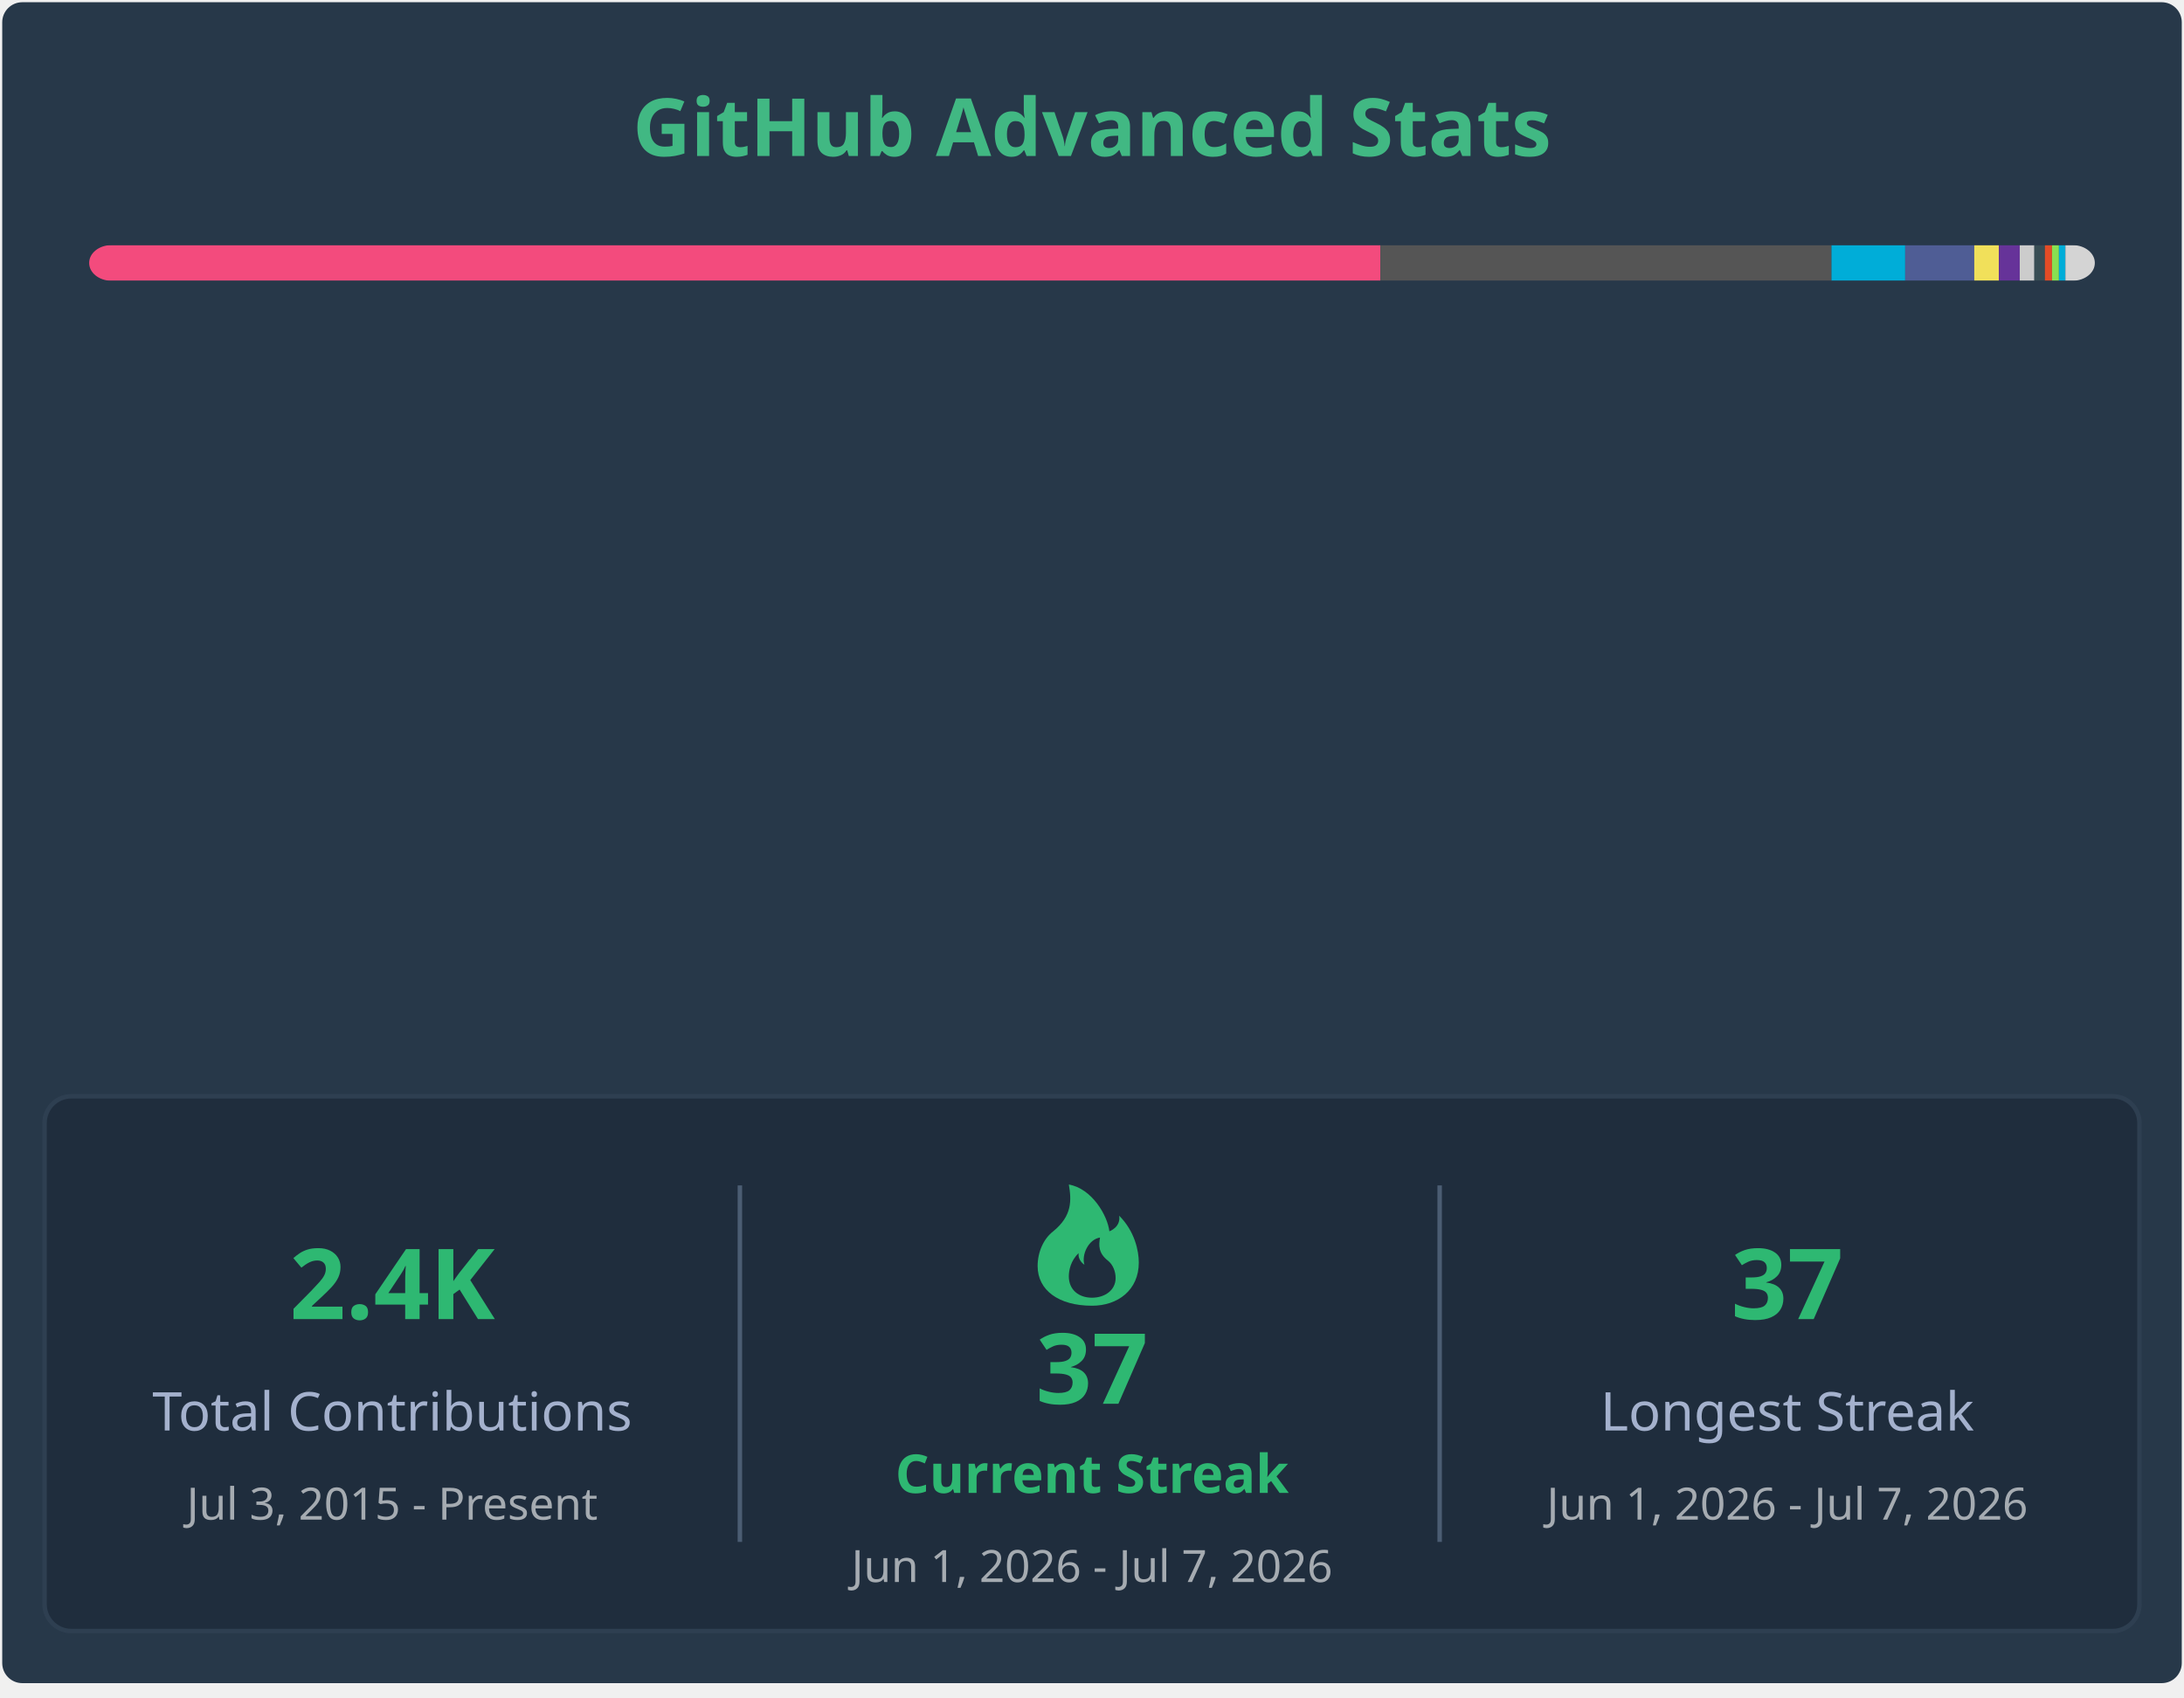
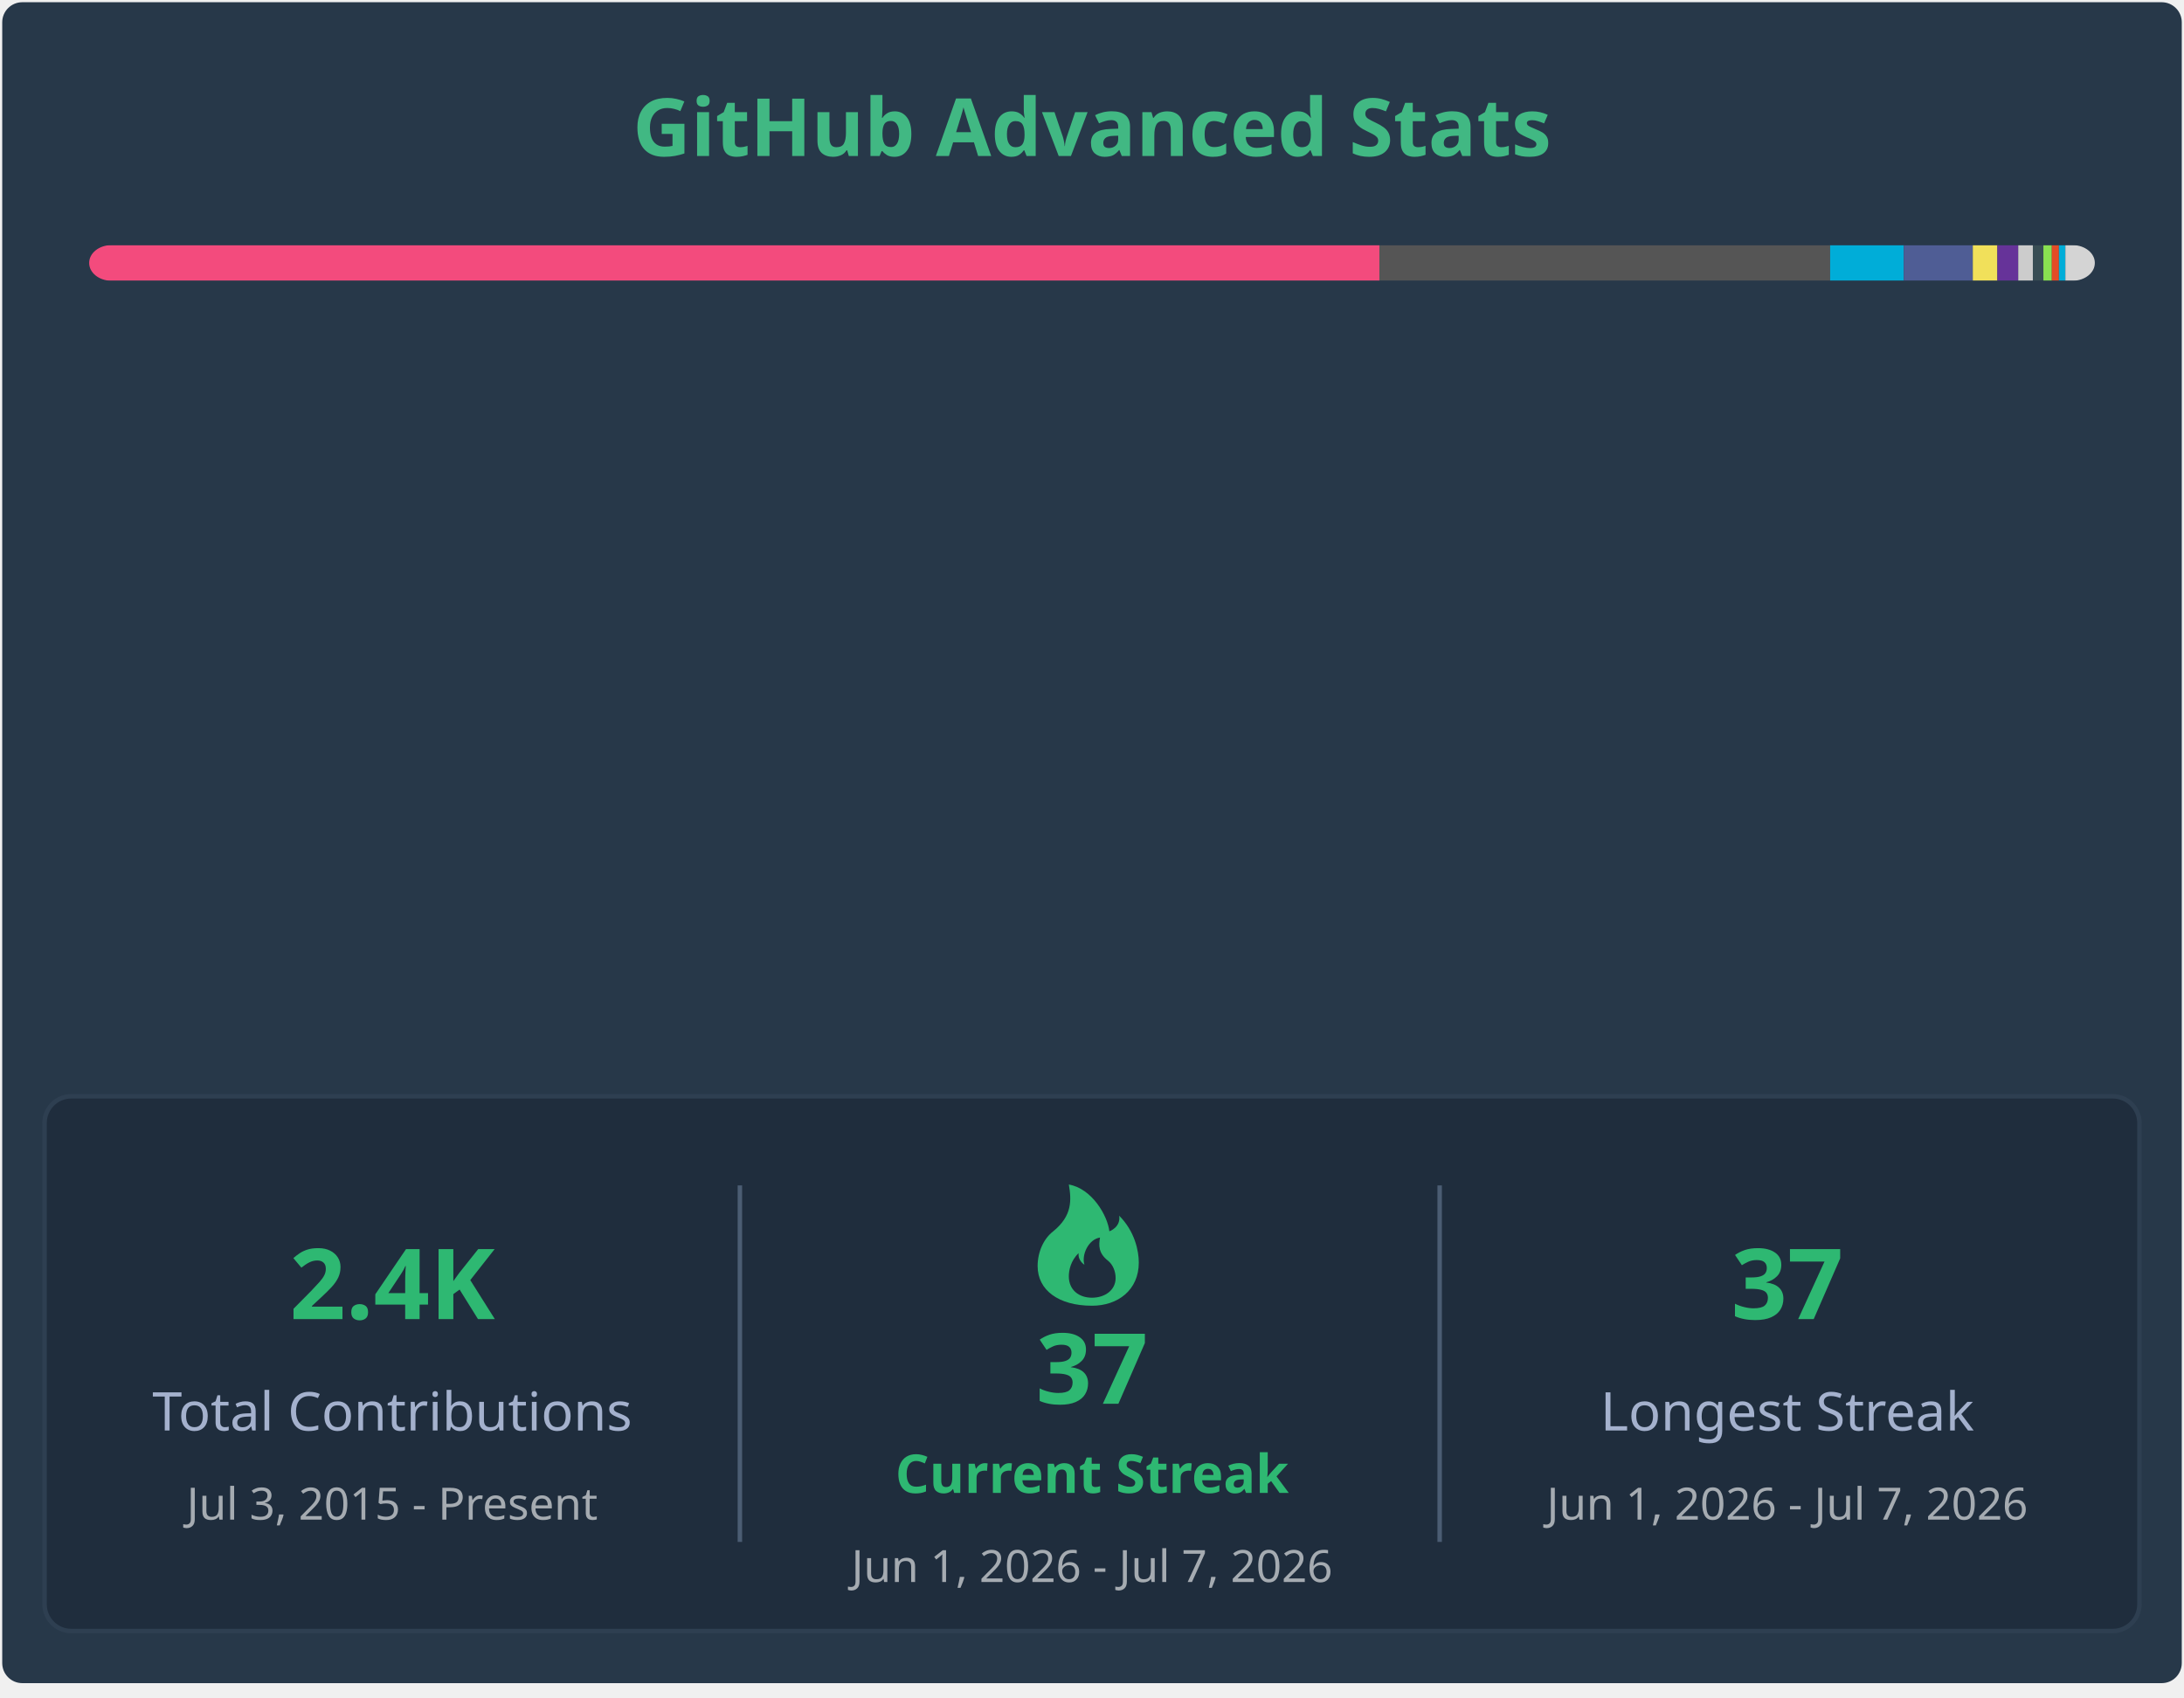
<svg xmlns="http://www.w3.org/2000/svg" width="490" height="381" viewBox="0 0 490 381" fill="none" role="img" aria-labelledby="descId">
  <style>
        .header {
            font: 600 18px 'Segoe UI', Ubuntu, Sans-Serif;
            fill: #41b883;
            animation: fadeInAnimation 0.8s ease-in-out forwards;
        }
        .stat-label {
            font: 600 12px 'Segoe UI', Ubuntu, Sans-Serif;
            fill: #fffefe;
        }
        .stat-value {
            font: 700 12px 'Segoe UI', Ubuntu, Sans-Serif;
            fill: #41b883;
        }
        .lang-name {
            font: 400 11px "Segoe UI", Ubuntu, Sans-Serif;
            fill: #fffefe;
        }
        .stagger {
            opacity: 0;
            animation: fadeInAnimation 0.3s ease-in-out forwards;
        }
        @keyframes fadeInAnimation {
            from { opacity: 0; }
            to { opacity: 1; }
        }
    </style>
  <rect x="0.5" y="0.5" rx="4.5" height="99%" stroke="#e4e2e2" width="489" fill="#273849" stroke-opacity="0" />
  <g transform="translate(245, 35)">
    <text x="0" y="0" class="header" text-anchor="middle">GitHub Advanced Stats</text>
  </g>
  <g transform="translate(20, 55)">
    <mask id="rect-mask">
      <rect x="0" y="0" width="450" height="8" fill="white" rx="5" />
    </mask>
-     <rect mask="url(#rect-mask)" x="0" y="0" width="289.704" height="8" fill="#f34b7d" />
-     <rect mask="url(#rect-mask)" x="289.704" y="0" width="101.204" height="8" fill="#555555" />
-     <rect mask="url(#rect-mask)" x="390.908" y="0" width="16.543" height="8" fill="#00ADD8" />
-     <rect mask="url(#rect-mask)" x="407.451" y="0" width="15.492" height="8" fill="#4F5D95" />
-     <rect mask="url(#rect-mask)" x="422.943" y="0" width="5.514" height="8" fill="#f1e05a" />
-     <rect mask="url(#rect-mask)" x="428.457" y="0" width="4.689" height="8" fill="#663399" />
-     <rect mask="url(#rect-mask)" x="433.146" y="0" width="3.28" height="8" fill="#cccccc" />
-     <rect mask="url(#rect-mask)" x="436.427" y="0" width="2.366" height="8" fill="#384d54" />
-     <rect mask="url(#rect-mask)" x="438.792" y="0" width="1.593" height="8" fill="#e34c26" />
-     <rect mask="url(#rect-mask)" x="440.386" y="0" width="1.557" height="8" fill="#89e051" />
-     <rect mask="url(#rect-mask)" x="441.943" y="0" width="1.45" height="8" fill="#00ADD8" />
-     <rect mask="url(#rect-mask)" x="443.393" y="0" width="6.607" height="8" fill="#d4d4d4" />
+     <rect mask="url(#rect-mask)" x="0" y="0" width="289.48" height="8" fill="#f34b7d" />
+     <rect mask="url(#rect-mask)" x="289.48" y="0" width="101.126" height="8" fill="#555555" />
+     <rect mask="url(#rect-mask)" x="390.606" y="0" width="16.531" height="8" fill="#00ADD8" />
+     <rect mask="url(#rect-mask)" x="407.137" y="0" width="15.48" height="8" fill="#4F5D95" />
+     <rect mask="url(#rect-mask)" x="422.617" y="0" width="5.51" height="8" fill="#f1e05a" />
+     <rect mask="url(#rect-mask)" x="428.127" y="0" width="4.685" height="8" fill="#663399" />
+     <rect mask="url(#rect-mask)" x="432.812" y="0" width="3.278" height="8" fill="#cccccc" />
+     <rect mask="url(#rect-mask)" x="436.09" y="0" width="2.364" height="8" fill="#384d54" />
+     <rect mask="url(#rect-mask)" x="438.454" y="0" width="1.894" height="8" fill="#89e051" />
+     <rect mask="url(#rect-mask)" x="440.348" y="0" width="1.592" height="8" fill="#e34c26" />
+     <rect mask="url(#rect-mask)" x="441.94" y="0" width="1.449" height="8" fill="#00ADD8" />
+     <rect mask="url(#rect-mask)" x="443.389" y="0" width="6.611" height="8" fill="#d4d4d4" />
    <g transform="translate(5, 25)">
      <g transform="translate(0, 0)">
        <g transform="translate(0, 0)">
          <g transform="translate(0, 0)" class="stagger" style="animation-delay: 450ms">
            <circle cx="5" cy="6" r="5" fill="#f34b7d" />
-             <text x="15" y="10" class="lang-name">C++ 64.38%</text>
+             <text x="15" y="10" class="lang-name">C++ 64.33%</text>
          </g>
          <g transform="translate(0, 25)" class="stagger" style="animation-delay: 550ms">
            <circle cx="5" cy="6" r="5" fill="#555555" />
-             <text x="15" y="10" class="lang-name">C 22.49%</text>
+             <text x="15" y="10" class="lang-name">C 22.47%</text>
          </g>
          <g transform="translate(0, 50)" class="stagger" style="animation-delay: 650ms">
            <circle cx="5" cy="6" r="5" fill="#00ADD8" />
-             <text x="15" y="10" class="lang-name">Go 3.68%</text>
+             <text x="15" y="10" class="lang-name">Go 3.67%</text>
          </g>
          <g transform="translate(0, 75)" class="stagger" style="animation-delay: 750ms">
            <circle cx="5" cy="6" r="5" fill="#4F5D95" />
            <text x="15" y="10" class="lang-name">PHP 3.44%</text>
          </g>
          <g transform="translate(0, 100)" class="stagger" style="animation-delay: 850ms">
            <circle cx="5" cy="6" r="5" fill="#f1e05a" />
-             <text x="15" y="10" class="lang-name">JavaScript 1.23%</text>
+             <text x="15" y="10" class="lang-name">JavaScript 1.22%</text>
          </g>
          <g transform="translate(0, 125)" class="stagger" style="animation-delay: 950ms">
            <circle cx="5" cy="6" r="5" fill="#663399" />
            <text x="15" y="10" class="lang-name">CSS 1.04%</text>
          </g>
        </g>
        <g transform="translate(130, 0)">
          <g transform="translate(0, 0)" class="stagger" style="animation-delay: 450ms">
            <circle cx="5" cy="6" r="5" fill="#cccccc" />
            <text x="15" y="10" class="lang-name">Gettext Catalog 0.73%</text>
          </g>
          <g transform="translate(0, 25)" class="stagger" style="animation-delay: 550ms">
            <circle cx="5" cy="6" r="5" fill="#384d54" />
            <text x="15" y="10" class="lang-name">Dockerfile 0.53%</text>
          </g>
          <g transform="translate(0, 50)" class="stagger" style="animation-delay: 650ms">
+             <circle cx="5" cy="6" r="5" fill="#89e051" />
+             <text x="15" y="10" class="lang-name">Shell 0.42%</text>
+           </g>
+           <g transform="translate(0, 75)" class="stagger" style="animation-delay: 750ms">
            <circle cx="5" cy="6" r="5" fill="#e34c26" />
            <text x="15" y="10" class="lang-name">HTML 0.35%</text>
-           </g>
-           <g transform="translate(0, 75)" class="stagger" style="animation-delay: 750ms">
-             <circle cx="5" cy="6" r="5" fill="#89e051" />
-             <text x="15" y="10" class="lang-name">Shell 0.35%</text>
          </g>
          <g transform="translate(0, 100)" class="stagger" style="animation-delay: 850ms">
            <circle cx="5" cy="6" r="5" fill="#00ADD8" />
            <text x="15" y="10" class="lang-name">Go Template 0.32%</text>
          </g>
          <g transform="translate(0, 125)" class="stagger" style="animation-delay: 950ms">
            <circle cx="5" cy="6" r="5" fill="#d4d4d4" />
            <text x="15" y="10" class="lang-name">Others 1.47%</text>
          </g>
        </g>
      </g>
      <g transform="translate(295, 2)">
        <g transform="translate(0, 2)" class="stagger" style="animation-delay: 0ms">
          <text x="0" y="10" class="stat-label">Total Commits:</text>
          <text x="115" y="10" class="stat-value">1.1K</text>
        </g>
        <g transform="translate(0, 24)" class="stagger" style="animation-delay: 100ms">
          <text x="0" y="10" class="stat-label">Merged PRs:</text>
          <text x="115" y="10" class="stat-value">144</text>
        </g>
        <g transform="translate(0, 46)" class="stagger" style="animation-delay: 200ms">
          <text x="0" y="10" class="stat-label">Code Reviews:</text>
          <text x="115" y="10" class="stat-value">3</text>
        </g>
        <g transform="translate(0, 68)" class="stagger" style="animation-delay: 300ms">
          <text x="0" y="10" class="stat-label">Total Issues:</text>
          <text x="115" y="10" class="stat-value">109</text>
        </g>
        <g transform="translate(0, 90)" class="stagger" style="animation-delay: 400ms">
          <text x="0" y="10" class="stat-label">Total Stars:</text>
-           <text x="115" y="10" class="stat-value">7</text>
+           <text x="115" y="10" class="stat-value">8</text>
        </g>
        <g transform="translate(0, 112)" class="stagger" style="animation-delay: 500ms">
          <text x="0" y="10" class="stat-label">Total Repositories:</text>
          <text x="115" y="10" class="stat-value">17</text>
        </g>
        <g transform="translate(0, 134)" class="stagger" style="animation-delay: 600ms">
          <text x="0" y="10" class="stat-label">Followers:</text>
          <text x="115" y="10" class="stat-value">10</text>
        </g>
      </g>
    </g>
  </g>
  <g transform="translate(10, 246)">
    <rect width="470" height="120" rx="6" fill="#1f2d3d" stroke="#2e3f51" stroke-width="1" />
    <g transform="translate(0, 20)">
      <text x="78" y="30" fill="#2eb872" font-family="Segoe UI, Ubuntu, sans-serif" font-weight="bold" font-size="22px" text-anchor="middle">
                2.4K
            </text>
      <text x="78" y="55" fill="#a4b1cd" font-family="Segoe UI, Ubuntu, sans-serif" font-size="12px" text-anchor="middle">
                Total Contributions
            </text>
      <text x="78" y="75" fill="#ffffff" opacity="0.6" font-family="Segoe UI, Ubuntu, sans-serif" font-size="10px" text-anchor="middle">
                Jul  3, 2015 - Present
            </text>
    </g>
    <line x1="156" y1="20" x2="156" y2="100" stroke="#4b5d73" stroke-width="1" />
    <g transform="translate(156, 15)">
      <path d="M79,32 C84.8,32 89.5,28.5 89.5,22.3 C89.5,19.7 88.6,15.3 85.1,11.8 C85.5,14.4 82.9,15.3 82.9,15.3 C82.5,11.8 79,5.7 73.8,4.8 C74.4,8.3 74.6,11.8 70.3,15.3 C68.1,17 66.8,20 66.8,23.1 C66.8,28.5 71.5,32 79,32 M79,30.2 C76.1,30.2 73.8,28.5 73.8,25.4 C73.8,24.1 74.2,21.9 76,20.2 C75.8,21.9 77.3,22.8 77.3,22.8 C76.6,20.6 78.2,17.1 80.8,16.7 C80.5,18.4 80.4,20.2 82.6,21.9 C83.7,22.8 84.3,24.3 84.3,25.8 C84.3,28.5 81.9,30.2 79,30.2" fill="#2eb872" />
      <text x="79" y="54" fill="#2eb872" font-family="Segoe UI, Ubuntu, sans-serif" font-weight="bold" font-size="22px" text-anchor="middle">
                37
            </text>
      <text x="79" y="74" fill="#2eb872" font-family="Segoe UI, Ubuntu, sans-serif" font-weight="bold" font-size="12px" text-anchor="middle">
                Current Streak
            </text>
      <text x="79" y="94" fill="#ffffff" opacity="0.6" font-family="Segoe UI, Ubuntu, sans-serif" font-size="10px" text-anchor="middle">
                Jun  1, 2026 - Jul  7, 2026
            </text>
    </g>
    <line x1="313" y1="20" x2="313" y2="100" stroke="#4b5d73" stroke-width="1" />
    <g transform="translate(313, 20)">
      <text x="78" y="30" fill="#2eb872" font-family="Segoe UI, Ubuntu, sans-serif" font-weight="bold" font-size="22px" text-anchor="middle">
                37
            </text>
      <text x="78" y="55" fill="#a4b1cd" font-family="Segoe UI, Ubuntu, sans-serif" font-size="12px" text-anchor="middle">
                Longest Streak
            </text>
      <text x="78" y="75" fill="#ffffff" opacity="0.6" font-family="Segoe UI, Ubuntu, sans-serif" font-size="10px" text-anchor="middle">
                Jun  1, 2026 - Jul  7, 2026
            </text>
    </g>
  </g>
</svg>
